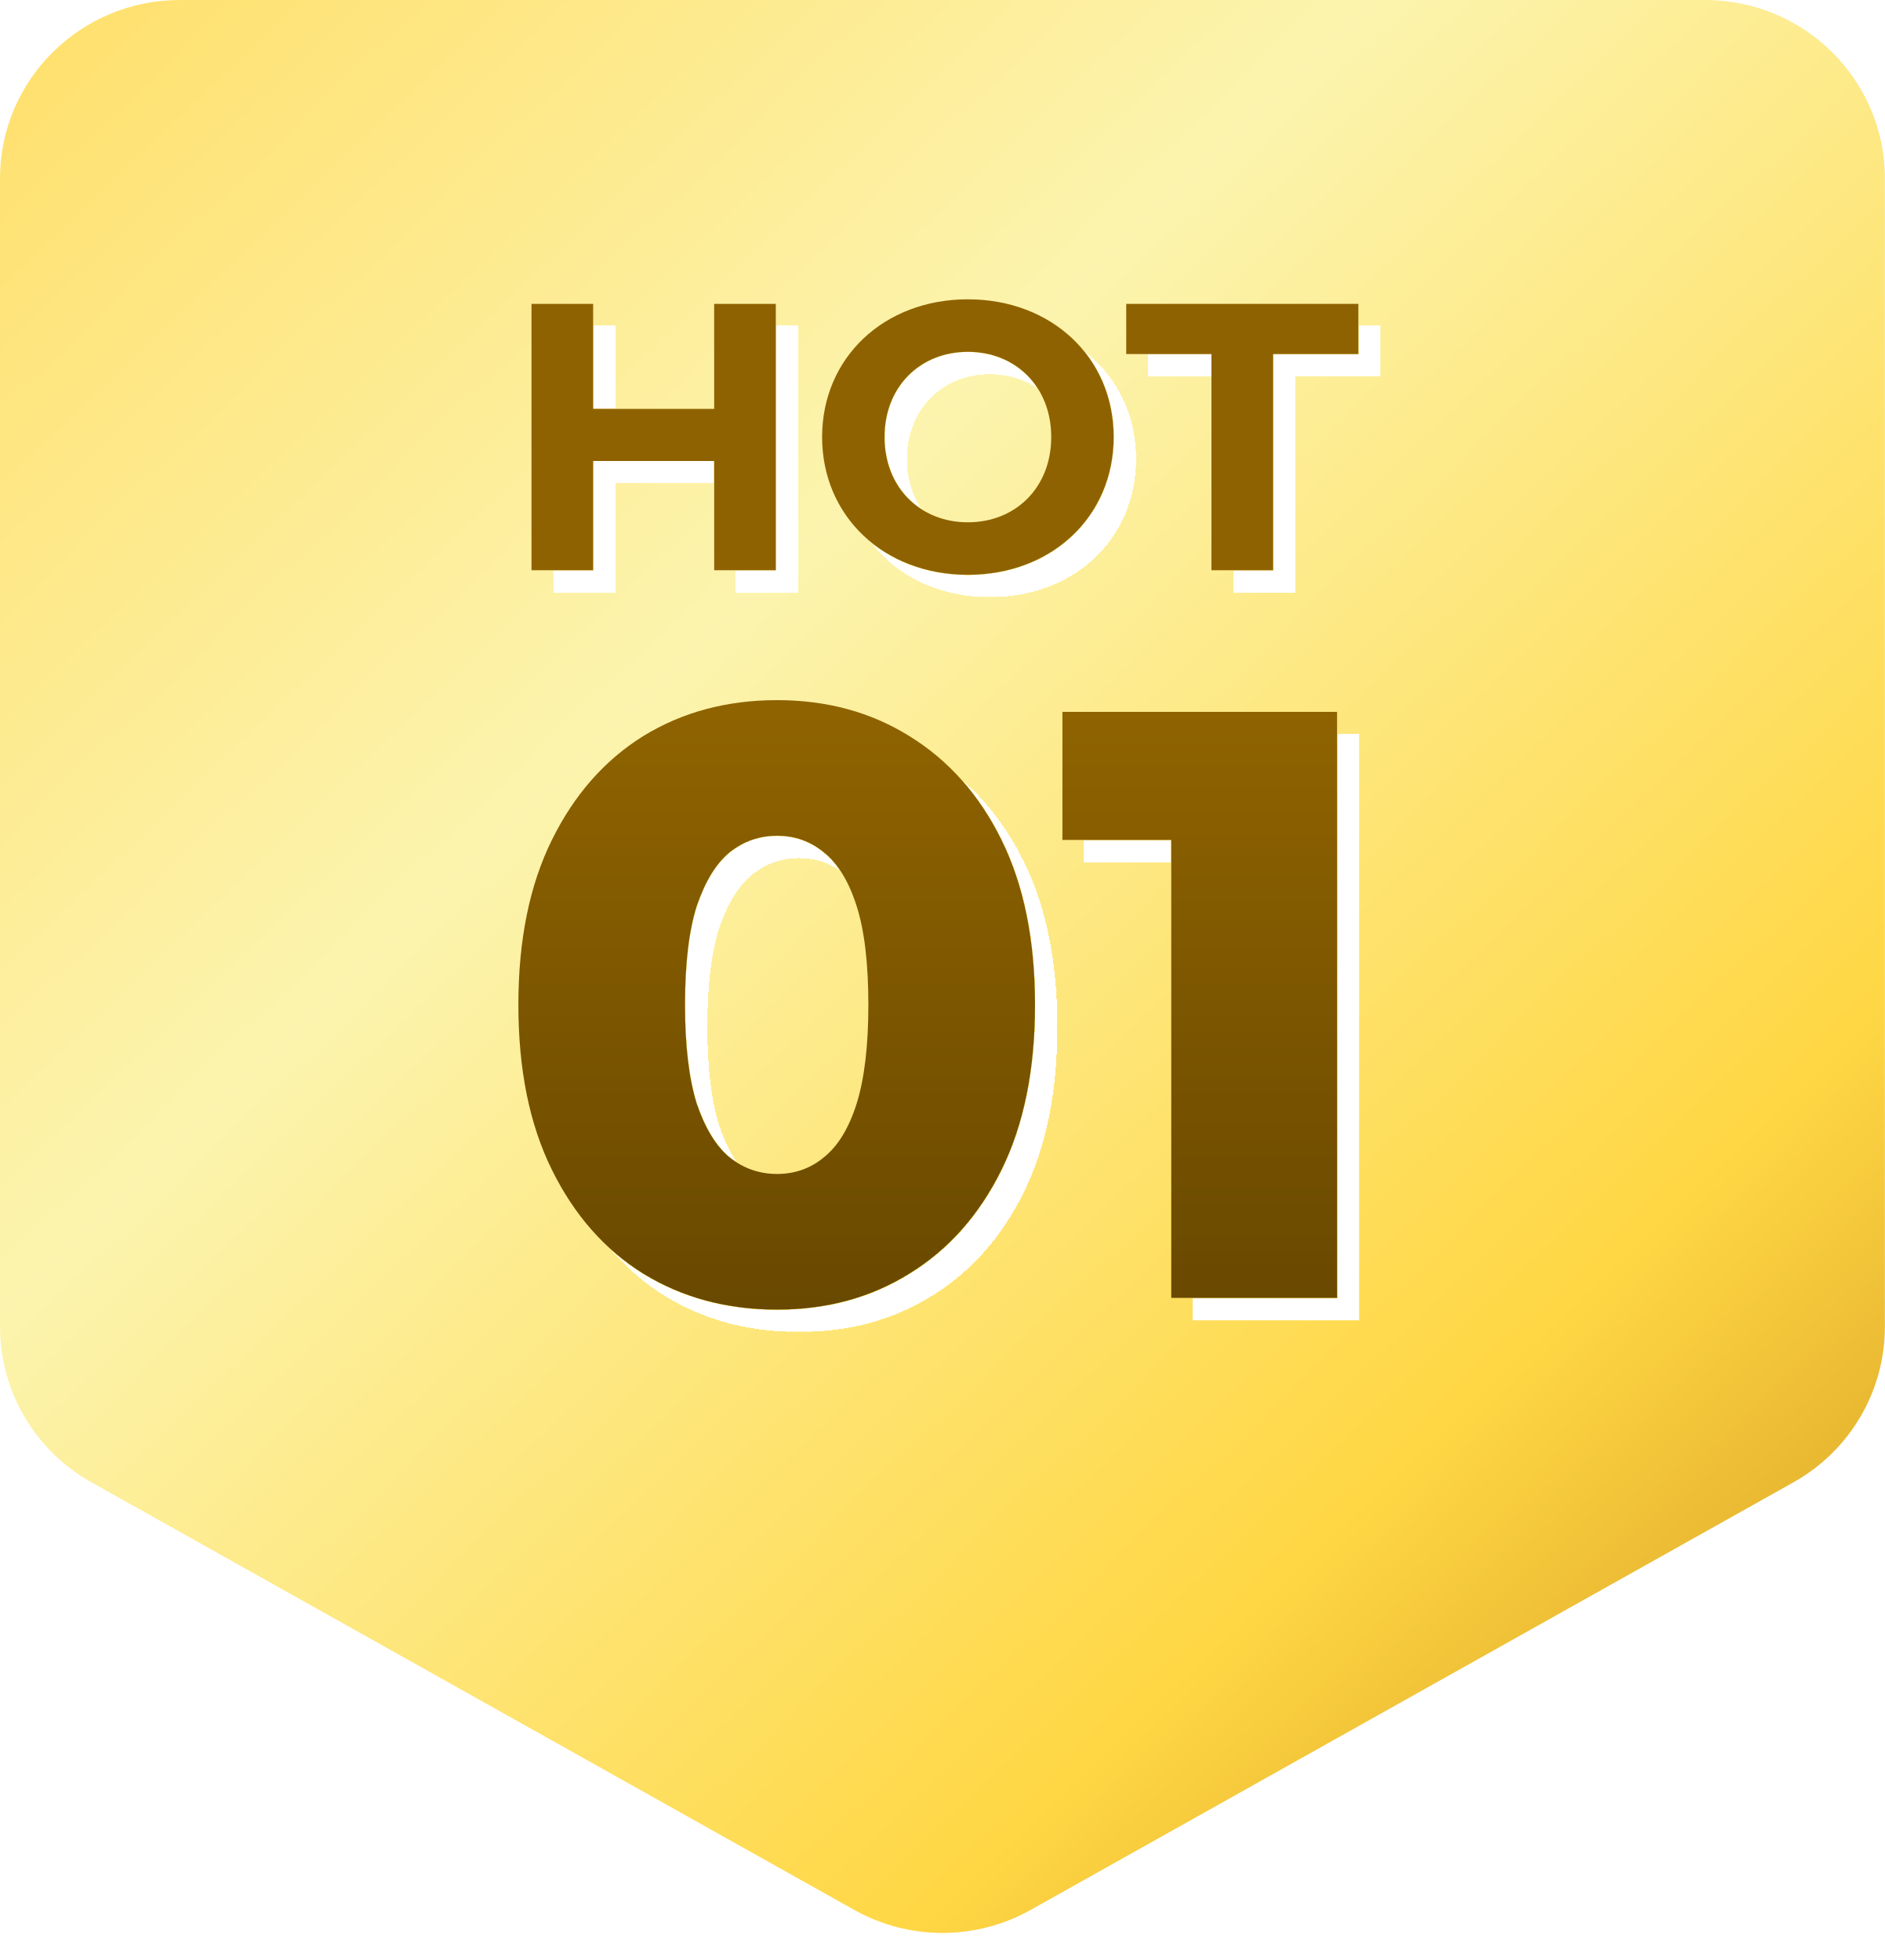
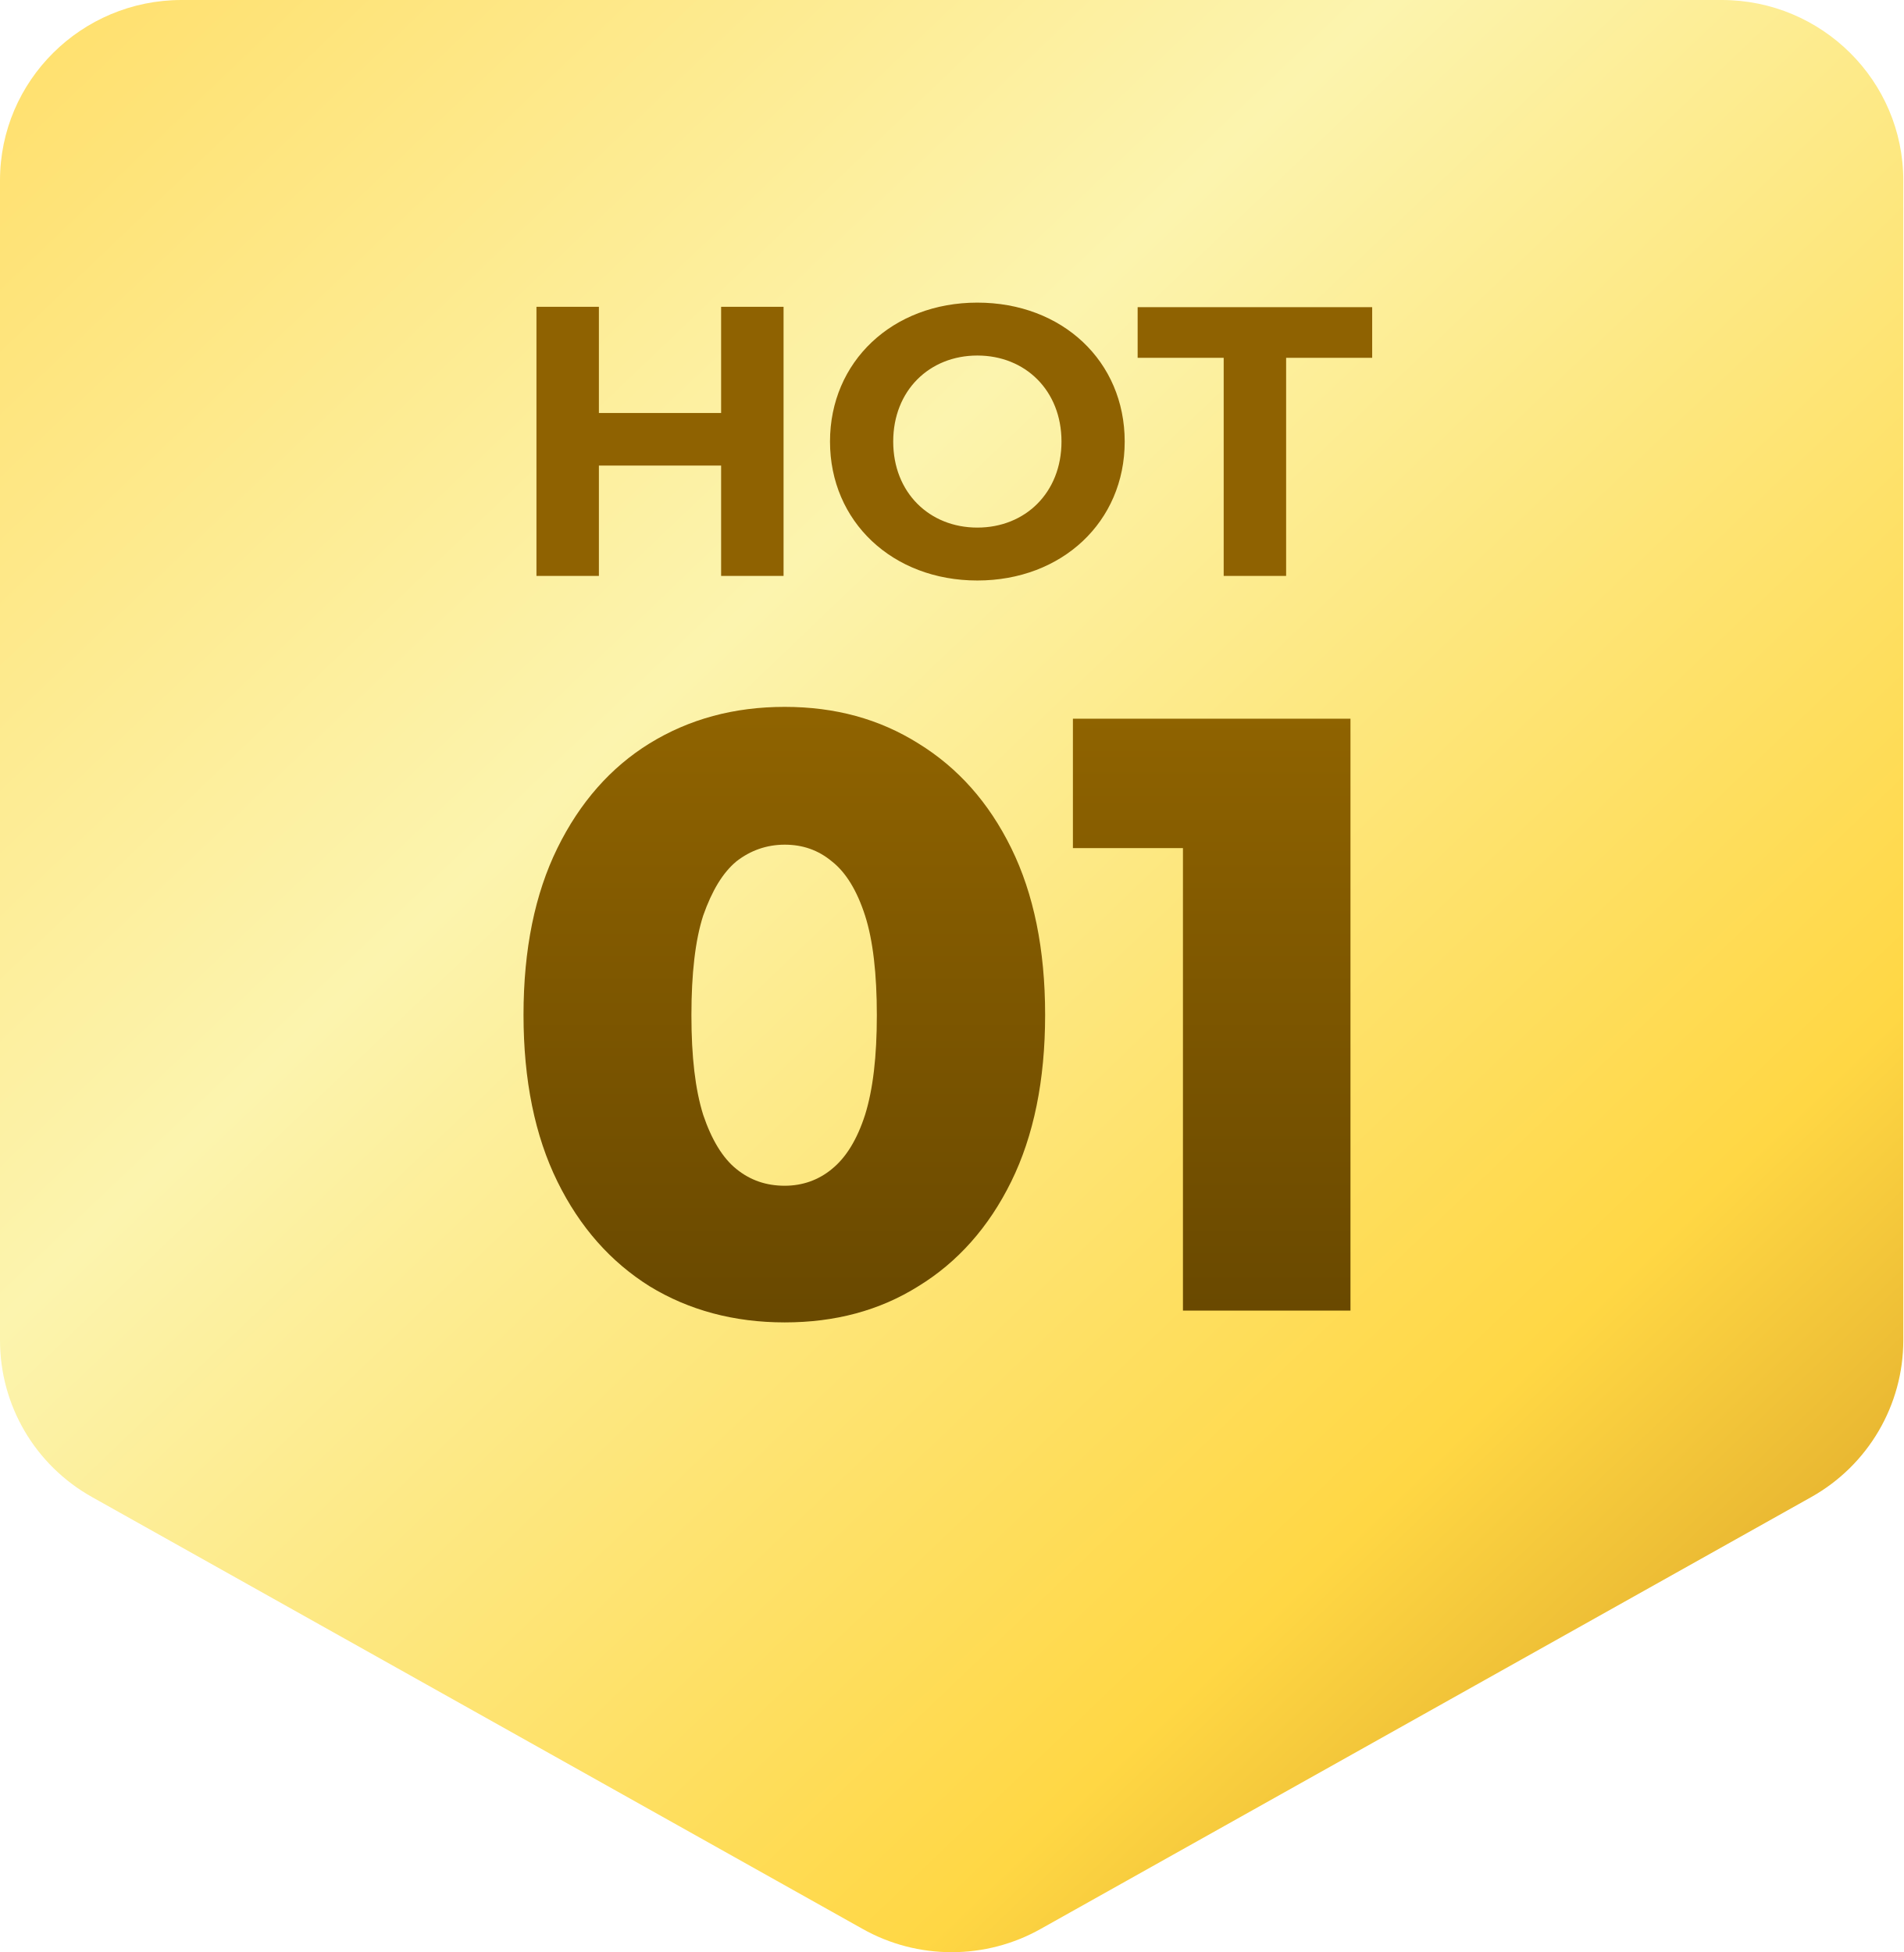
- <svg xmlns="http://www.w3.org/2000/svg" width="50" height="52" viewBox="0 0 50 52" fill="none">
-   <path d="M0 4.737V35.202C0 36.908 0.924 38.485 2.424 39.326L22.656 50.669C24.109 51.486 25.891 51.486 27.344 50.669L47.576 39.326C49.076 38.485 50 36.908 50 35.202V4.737C50 2.12 47.864 0 45.229 0H4.771C2.136 0 0 2.12 0 4.737Z" fill="url(#paint0_linear_837_33182)" />
-   <g filter="url(#filter0_d_837_33182)">
-     <path d="M18.945 8.062H20.58V15.129H18.945V12.231H15.734V15.129H14.099V8.062H15.734V10.848H18.945V8.062ZM25.675 15.25C23.444 15.25 21.808 13.695 21.808 11.595C21.808 9.495 23.444 7.941 25.675 7.941C27.896 7.941 29.542 9.485 29.542 11.595C29.542 13.705 27.896 15.25 25.675 15.25ZM25.675 13.857C26.937 13.857 27.886 12.938 27.886 11.595C27.886 10.253 26.937 9.334 25.675 9.334C24.413 9.334 23.464 10.253 23.464 11.595C23.464 12.938 24.413 13.857 25.675 13.857ZM32.136 15.129V9.394H29.875V8.062H36.033V9.394H33.772V15.129H32.136Z" fill="#8F6201" />
-   </g>
-   <g filter="url(#filter1_d_837_33182)">
-     <path d="M20.614 34.745C19.282 34.745 18.097 34.426 17.061 33.789C16.039 33.153 15.232 32.235 14.64 31.035C14.047 29.836 13.751 28.377 13.751 26.66C13.751 24.942 14.047 23.484 14.64 22.284C15.232 21.085 16.039 20.167 17.061 19.53C18.097 18.893 19.282 18.575 20.614 18.575C21.932 18.575 23.102 18.893 24.124 19.53C25.16 20.167 25.975 21.085 26.567 22.284C27.159 23.484 27.455 24.942 27.455 26.66C27.455 28.377 27.159 29.836 26.567 31.035C25.975 32.235 25.16 33.153 24.124 33.789C23.102 34.426 21.932 34.745 20.614 34.745ZM20.614 31.146C21.088 31.146 21.503 30.998 21.858 30.702C22.229 30.406 22.517 29.932 22.724 29.281C22.932 28.614 23.035 27.741 23.035 26.66C23.035 25.564 22.932 24.69 22.724 24.039C22.517 23.387 22.229 22.913 21.858 22.617C21.503 22.321 21.088 22.173 20.614 22.173C20.141 22.173 19.719 22.321 19.349 22.617C18.993 22.913 18.704 23.387 18.482 24.039C18.275 24.69 18.171 25.564 18.171 26.66C18.171 27.741 18.275 28.614 18.482 29.281C18.704 29.932 18.993 30.406 19.349 30.702C19.719 30.998 20.141 31.146 20.614 31.146ZM31.07 34.434V20.463L32.958 22.284H28.183V18.886H35.468V34.434H31.07Z" fill="url(#paint1_linear_837_33182)" />
-   </g>
+ <svg xmlns="http://www.w3.org/2000/svg" id="_圖層_1" data-name="圖層_1" version="1.1" viewBox="0 0 50 51.28">
  <defs>
-     <filter id="filter0_d_837_33182" x="14.098" y="7.941" width="22.518" height="7.893" filterUnits="userSpaceOnUse" color-interpolation-filters="sRGB">
-       <feFlood flood-opacity="0" result="BackgroundImageFix" />
-       <feColorMatrix in="SourceAlpha" type="matrix" values="0 0 0 0 0 0 0 0 0 0 0 0 0 0 0 0 0 0 127 0" result="hardAlpha" />
-       <feOffset dx="0.584" dy="0.584" />
-       <feComposite in2="hardAlpha" operator="out" />
-       <feColorMatrix type="matrix" values="0 0 0 0 1 0 0 0 0 1 0 0 0 0 1 0 0 0 1 0" />
-       <feBlend mode="normal" in2="BackgroundImageFix" result="effect1_dropShadow_837_33182" />
-       <feBlend mode="normal" in="SourceGraphic" in2="effect1_dropShadow_837_33182" result="shape" />
-     </filter>
-     <filter id="filter1_d_837_33182" x="13.75" y="18.574" width="22.303" height="16.756" filterUnits="userSpaceOnUse" color-interpolation-filters="sRGB">
-       <feFlood flood-opacity="0" result="BackgroundImageFix" />
-       <feColorMatrix in="SourceAlpha" type="matrix" values="0 0 0 0 0 0 0 0 0 0 0 0 0 0 0 0 0 0 127 0" result="hardAlpha" />
-       <feOffset dx="0.584" dy="0.584" />
-       <feComposite in2="hardAlpha" operator="out" />
-       <feColorMatrix type="matrix" values="0 0 0 0 1 0 0 0 0 1 0 0 0 0 1 0 0 0 1 0" />
-       <feBlend mode="normal" in2="BackgroundImageFix" result="effect1_dropShadow_837_33182" />
-       <feBlend mode="normal" in="SourceGraphic" in2="effect1_dropShadow_837_33182" result="shape" />
-     </filter>
-     <linearGradient id="paint0_linear_837_33182" x1="0.146" y1="0.065" x2="49.49" y2="51.703" gradientUnits="userSpaceOnUse">
-       <stop stop-color="#FFDF6B" />
-       <stop offset="0.351" stop-color="#FCF4AE" />
-       <stop offset="0.75" stop-color="#FFD744" />
-       <stop offset="1" stop-color="#CD901A" />
+     <style>
+       .st0 {
+         fill: url(#_未命名漸層);
+       }
+ 
+       .st1 {
+         fill: #8f6201;
+       }
+ 
+       .st2 {
+         fill: url(#_未命名漸層_2);
+       }
+     </style>
+     <linearGradient id="_未命名漸層" data-name="未命名漸層" x1="3.2" y1="56.85" x2="52.54" y2="5.21" gradientTransform="translate(0 54) scale(1 -1)" gradientUnits="userSpaceOnUse">
+       <stop offset="0" stop-color="#ffdf6b" />
+       <stop offset=".35" stop-color="#fcf4ae" />
+       <stop offset=".75" stop-color="#ffd744" />
+       <stop offset="1" stop-color="#cd901a" />
    </linearGradient>
-     <linearGradient id="paint1_linear_837_33182" x1="25.023" y1="13.434" x2="25.023" y2="40.434" gradientUnits="userSpaceOnUse">
-       <stop stop-color="#9C6C00" />
-       <stop offset="1" stop-color="#5B3F00" />
+     <linearGradient id="_未命名漸層_2" data-name="未命名漸層 2" x1="24.61" y1="40.57" x2="24.61" y2="13.57" gradientTransform="translate(0 54) scale(1 -1)" gradientUnits="userSpaceOnUse">
+       <stop offset="0" stop-color="#9c6c00" />
+       <stop offset="1" stop-color="#5b3f00" />
    </linearGradient>
  </defs>
+   <path class="st0" d="M0,4.74v30.47c0,1.71.92,3.28,2.42,4.12l20.23,11.34c1.45.82,3.24.82,4.69,0l20.23-11.34c1.5-.84,2.42-2.42,2.42-4.12V4.74c0-2.62-2.14-4.74-4.77-4.74H4.77C2.14,0,0,2.12,0,4.74Z" />
+   <path class="st1" d="M18.94,8.06h1.64v7.07h-1.64v-2.9h-3.21v2.9h-1.64v-7.07h1.64v2.79h3.21v-2.79ZM25.67,15.25c-2.23,0-3.87-1.55-3.87-3.65s1.64-3.65,3.87-3.65,3.87,1.54,3.87,3.65-1.65,3.65-3.87,3.65ZM25.67,13.86c1.26,0,2.21-.92,2.21-2.26s-.95-2.26-2.21-2.26-2.21.92-2.21,2.26.95,2.26,2.21,2.26ZM32.14,15.13v-5.73h-2.26v-1.33h6.16v1.33h-2.26v5.73h-1.64Z" />
+   <path class="st2" d="M20.61,34.74c-1.33,0-2.52-.32-3.55-.95-1.02-.64-1.83-1.55-2.42-2.75-.59-1.2-.89-2.66-.89-4.38s.3-3.18.89-4.38c.59-1.2,1.4-2.12,2.42-2.75,1.04-.64,2.22-.96,3.55-.96s2.49.32,3.51.96c1.04.64,1.85,1.55,2.44,2.75.59,1.2.89,2.66.89,4.38s-.3,3.18-.89,4.38c-.59,1.2-1.41,2.12-2.44,2.75-1.02.64-2.19.95-3.51.95ZM20.61,31.15c.47,0,.89-.15,1.24-.44.37-.3.66-.77.87-1.42.21-.67.31-1.54.31-2.62s-.1-1.97-.31-2.62c-.21-.65-.5-1.13-.87-1.42-.36-.3-.77-.44-1.24-.44s-.9.15-1.27.44c-.36.3-.64.77-.87,1.42-.21.65-.31,1.53-.31,2.62s.1,1.95.31,2.62c.22.65.51,1.13.87,1.42.37.3.79.44,1.27.44ZM31.07,34.43v-13.97l1.89,1.82h-4.78v-3.4h7.29v15.55h-4.4Z" />
</svg>
